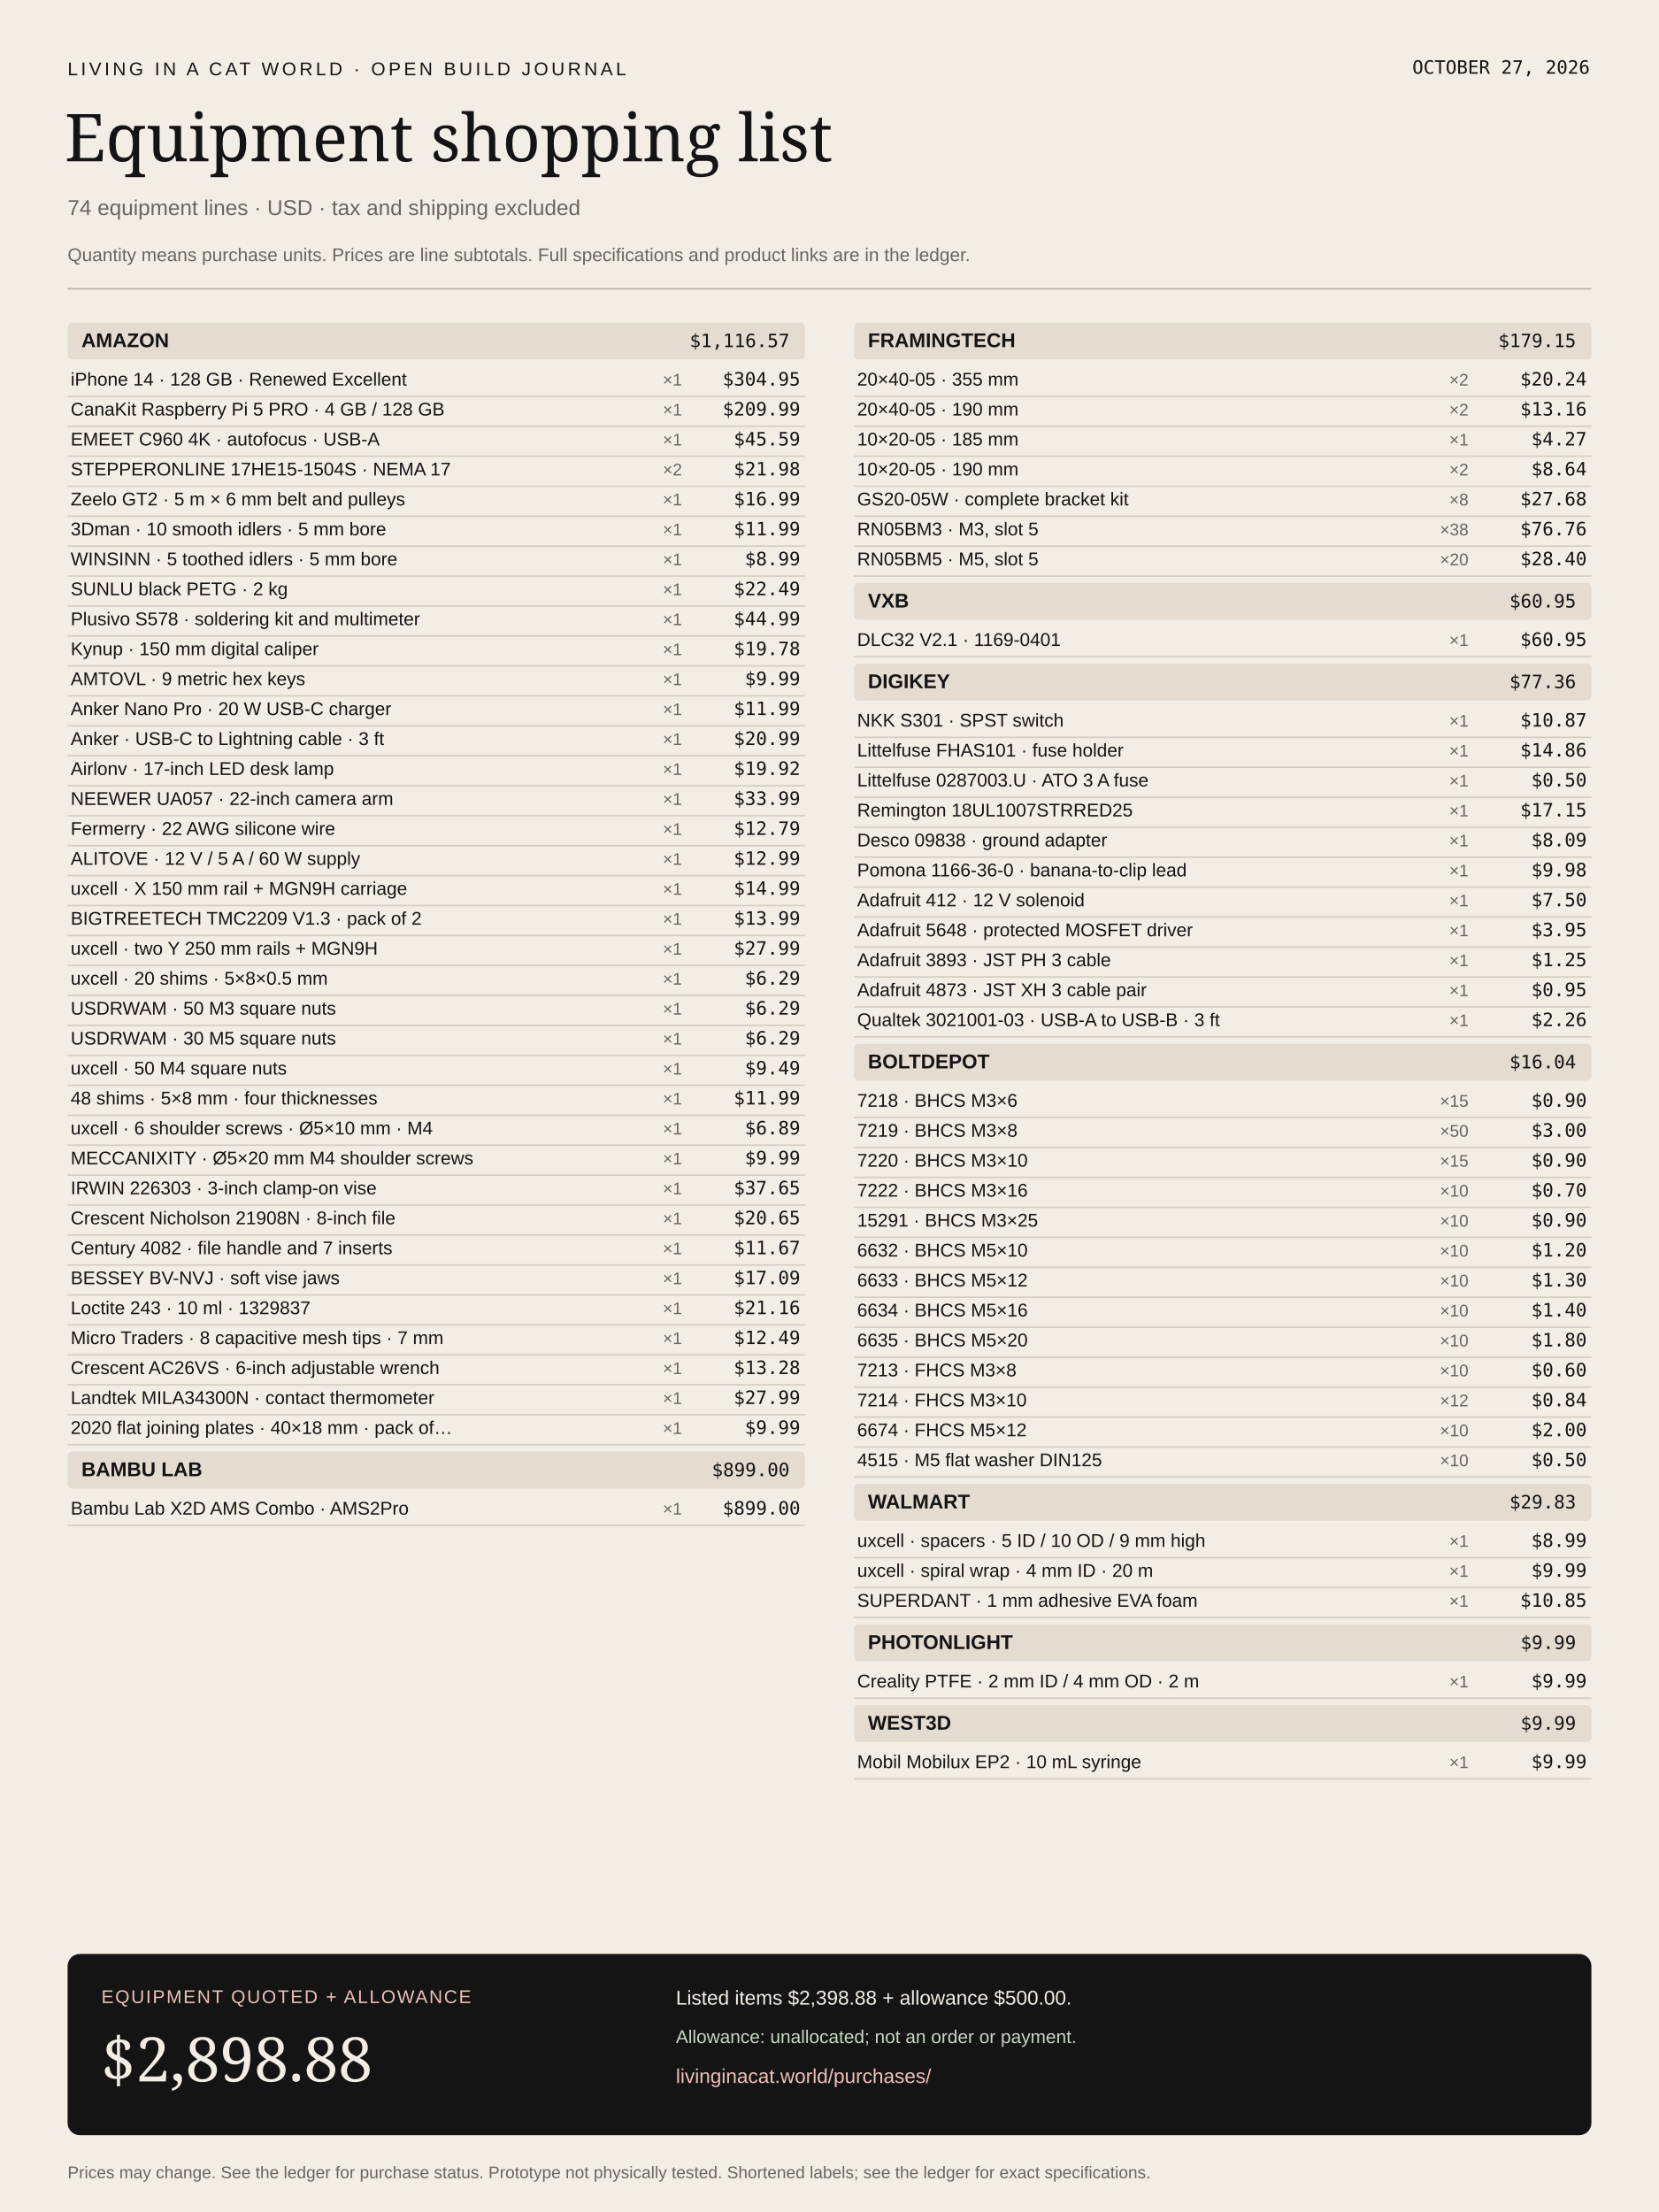
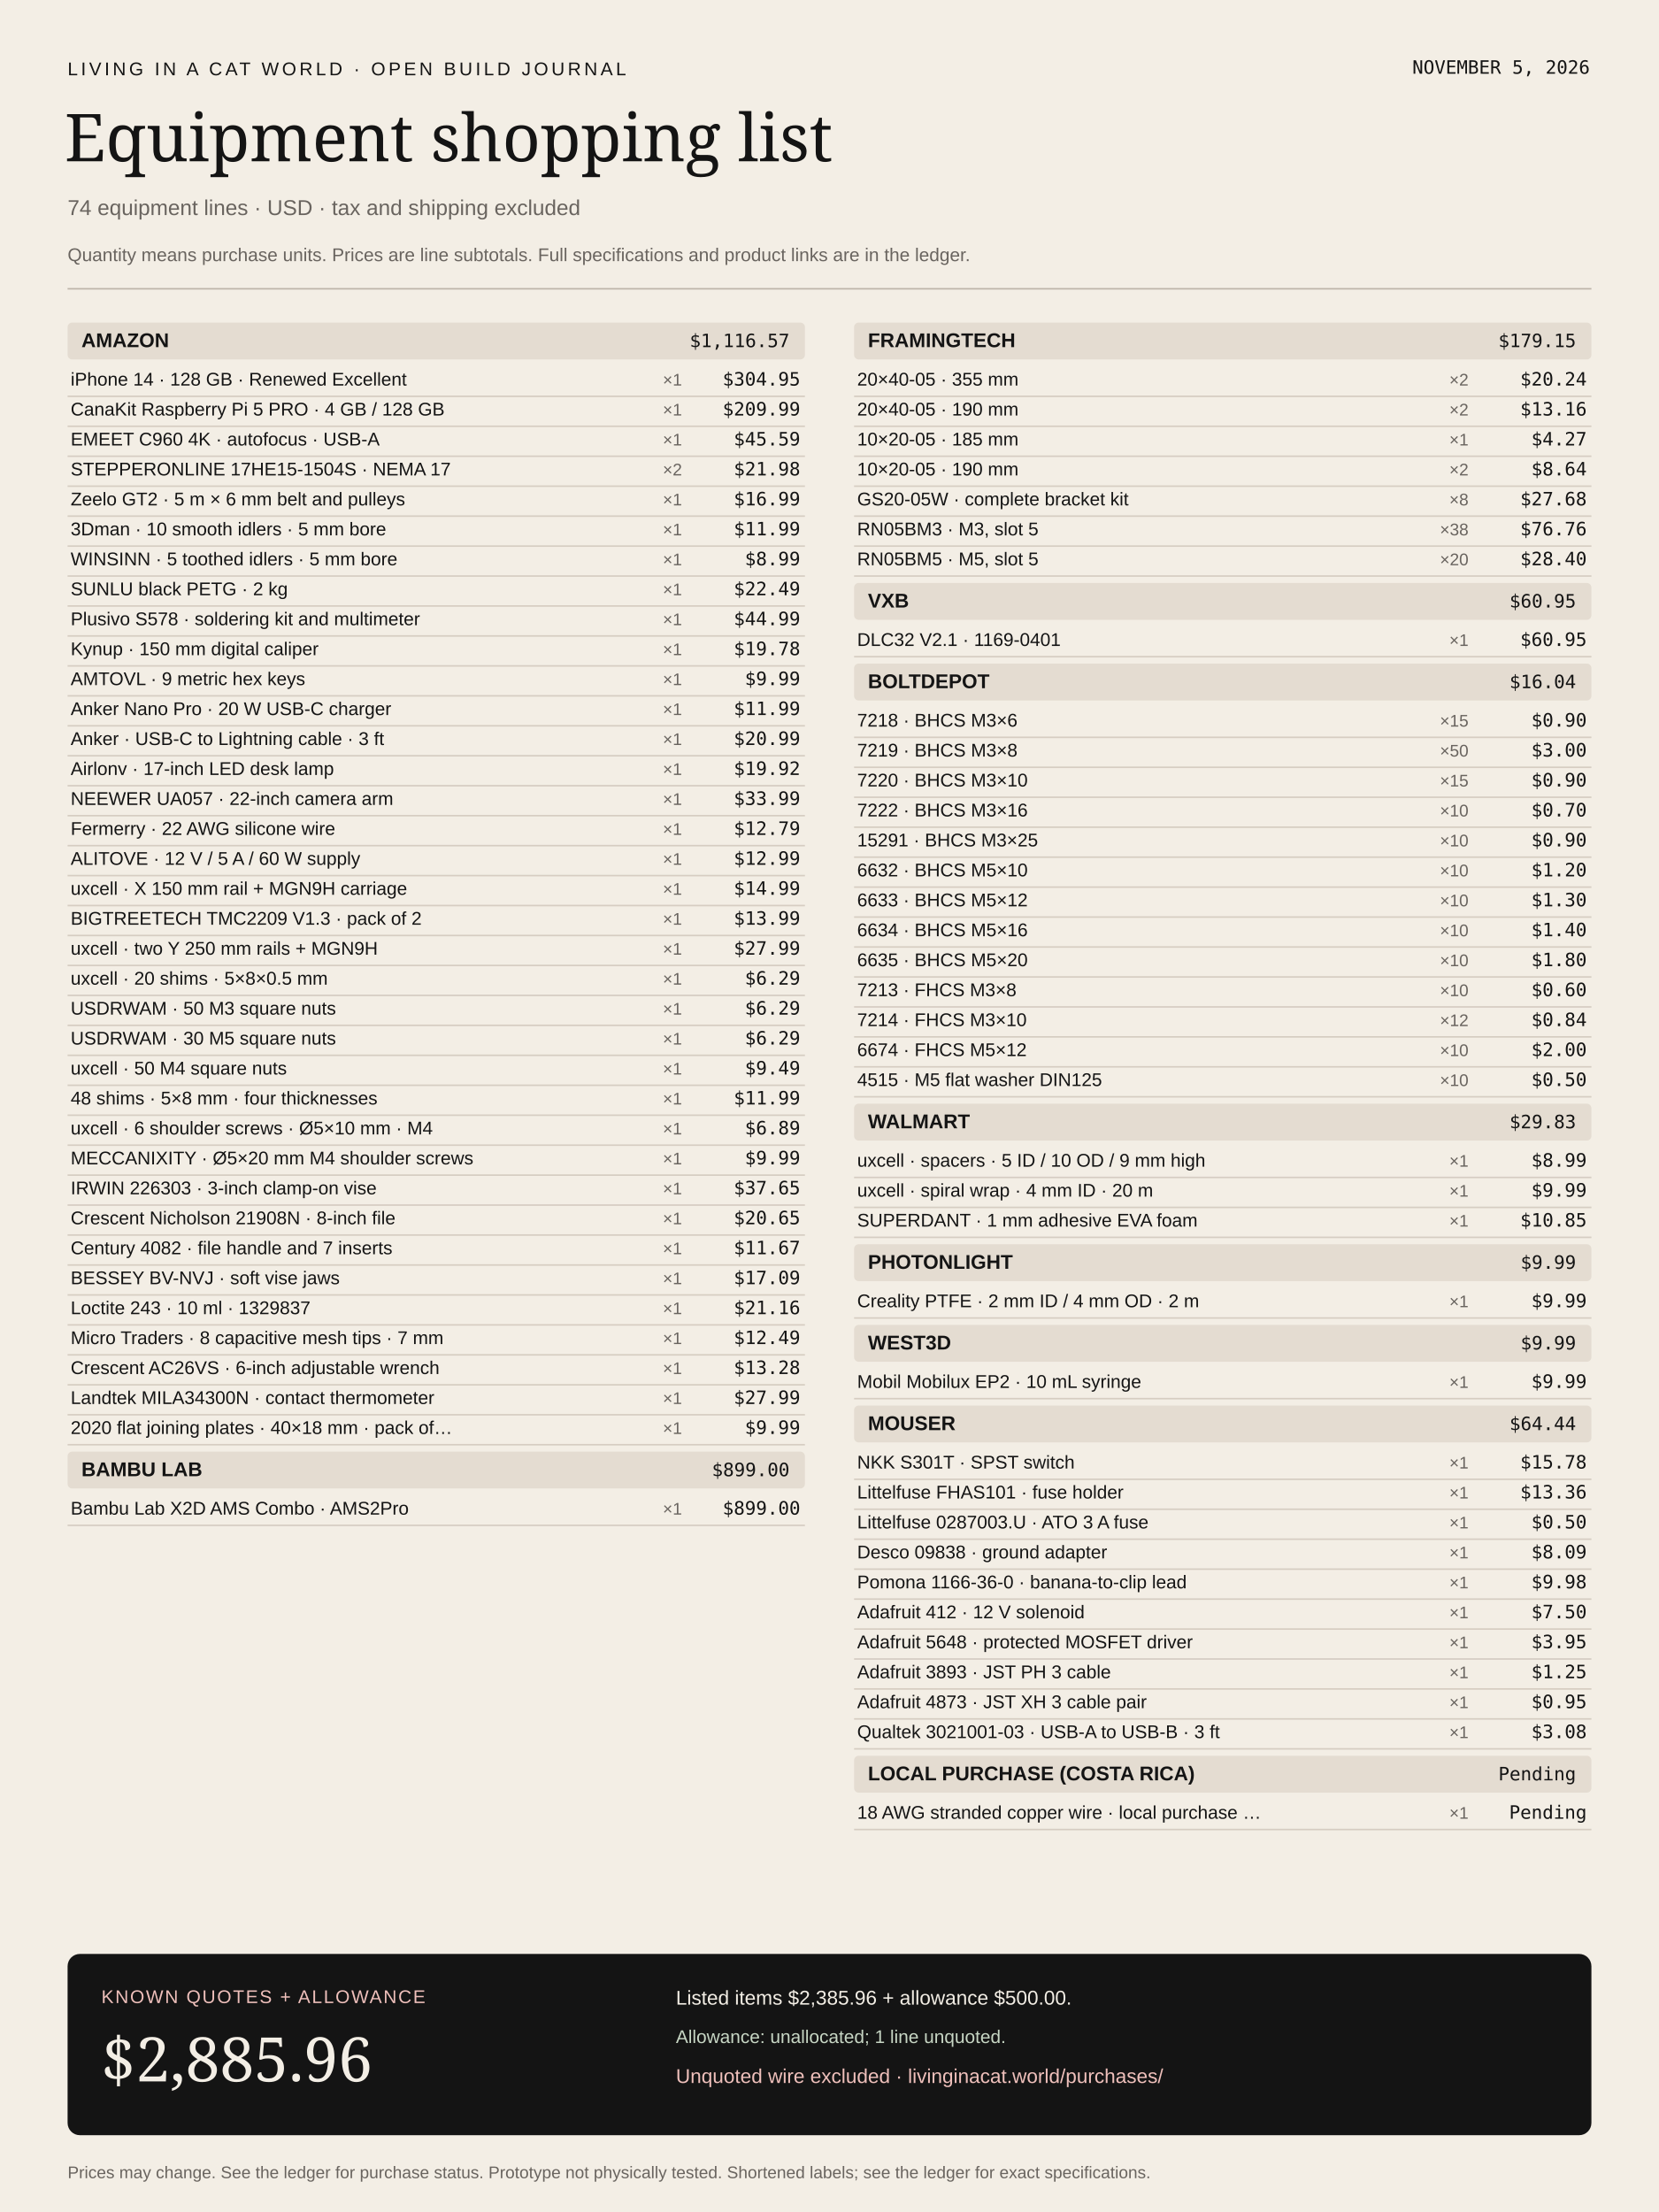
<svg xmlns="http://www.w3.org/2000/svg" width="1080" height="1440" viewBox="0 0 1080 1440">
  <rect width="1080" height="1440" fill="#f3eee5" />
  <g fill="#141414" font-family="Arial,Helvetica,sans-serif">
    <text x="44" y="49" font-size="12" letter-spacing="2">LIVING IN A CAT WORLD · OPEN BUILD JOURNAL</text>
    <text x="42" y="105" font-family="Georgia,serif" font-size="43">Equipment shopping list</text>
    <text x="44" y="140" font-size="14" fill="#69645f">74 equipment lines · USD · tax and shipping excluded</text>
    <text x="44" y="170" font-size="12" fill="#69645f">Quantity means purchase units. Prices are line subtotals. Full specifications and product links are in the ledger.</text>
-     <text x="1035" y="48" text-anchor="end" font-family="monospace" font-size="12">OCTOBER 27, 2026</text>
+     <text x="1035" y="48" text-anchor="end" font-family="monospace" font-size="12">NOVEMBER 5, 2026</text>
    <path d="M44 188h992" stroke="#bdb4a9" />
    <rect x="44" y="210" width="480" height="24" rx="3" fill="#e4dcd1" />
    <text x="53" y="226" font-size="13" font-weight="700">AMAZON</text>
    <text x="514" y="226" text-anchor="end" font-size="12" font-family="monospace">$1,116.57</text>
    <text x="46" y="251" font-size="12">iPhone 14 · 128 GB · Renewed Excellent</text>
    <text x="444" y="251" text-anchor="end" font-size="11" fill="#69645f">×1</text>
    <text x="521" y="251" text-anchor="end" font-size="12" font-family="monospace">$304.95</text>
    <path d="M44 258h480" stroke="#d6cdc2" />
    <text x="46" y="270.5" font-size="12">CanaKit Raspberry Pi 5 PRO · 4 GB / 128 GB</text>
    <text x="444" y="270.5" text-anchor="end" font-size="11" fill="#69645f">×1</text>
    <text x="521" y="270.5" text-anchor="end" font-size="12" font-family="monospace">$209.99</text>
    <path d="M44 277.5h480" stroke="#d6cdc2" />
    <text x="46" y="290" font-size="12">EMEET C960 4K · autofocus · USB-A</text>
    <text x="444" y="290" text-anchor="end" font-size="11" fill="#69645f">×1</text>
    <text x="521" y="290" text-anchor="end" font-size="12" font-family="monospace">$45.59</text>
    <path d="M44 297h480" stroke="#d6cdc2" />
    <text x="46" y="309.5" font-size="12">STEPPERONLINE 17HE15-1504S · NEMA 17</text>
    <text x="444" y="309.5" text-anchor="end" font-size="11" fill="#69645f">×2</text>
    <text x="521" y="309.5" text-anchor="end" font-size="12" font-family="monospace">$21.98</text>
    <path d="M44 316.5h480" stroke="#d6cdc2" />
    <text x="46" y="329" font-size="12">Zeelo GT2 · 5 m × 6 mm belt and pulleys</text>
    <text x="444" y="329" text-anchor="end" font-size="11" fill="#69645f">×1</text>
    <text x="521" y="329" text-anchor="end" font-size="12" font-family="monospace">$16.99</text>
    <path d="M44 336h480" stroke="#d6cdc2" />
    <text x="46" y="348.5" font-size="12">3Dman · 10 smooth idlers · 5 mm bore</text>
    <text x="444" y="348.5" text-anchor="end" font-size="11" fill="#69645f">×1</text>
    <text x="521" y="348.5" text-anchor="end" font-size="12" font-family="monospace">$11.99</text>
    <path d="M44 355.5h480" stroke="#d6cdc2" />
    <text x="46" y="368" font-size="12">WINSINN · 5 toothed idlers · 5 mm bore</text>
    <text x="444" y="368" text-anchor="end" font-size="11" fill="#69645f">×1</text>
    <text x="521" y="368" text-anchor="end" font-size="12" font-family="monospace">$8.99</text>
    <path d="M44 375h480" stroke="#d6cdc2" />
    <text x="46" y="387.5" font-size="12">SUNLU black PETG · 2 kg</text>
    <text x="444" y="387.5" text-anchor="end" font-size="11" fill="#69645f">×1</text>
    <text x="521" y="387.5" text-anchor="end" font-size="12" font-family="monospace">$22.49</text>
    <path d="M44 394.5h480" stroke="#d6cdc2" />
    <text x="46" y="407" font-size="12">Plusivo S578 · soldering kit and multimeter</text>
    <text x="444" y="407" text-anchor="end" font-size="11" fill="#69645f">×1</text>
    <text x="521" y="407" text-anchor="end" font-size="12" font-family="monospace">$44.99</text>
    <path d="M44 414h480" stroke="#d6cdc2" />
    <text x="46" y="426.5" font-size="12">Kynup · 150 mm digital caliper</text>
    <text x="444" y="426.5" text-anchor="end" font-size="11" fill="#69645f">×1</text>
    <text x="521" y="426.5" text-anchor="end" font-size="12" font-family="monospace">$19.78</text>
    <path d="M44 433.5h480" stroke="#d6cdc2" />
    <text x="46" y="446" font-size="12">AMTOVL · 9 metric hex keys</text>
    <text x="444" y="446" text-anchor="end" font-size="11" fill="#69645f">×1</text>
    <text x="521" y="446" text-anchor="end" font-size="12" font-family="monospace">$9.99</text>
    <path d="M44 453h480" stroke="#d6cdc2" />
    <text x="46" y="465.5" font-size="12">Anker Nano Pro · 20 W USB-C charger</text>
    <text x="444" y="465.5" text-anchor="end" font-size="11" fill="#69645f">×1</text>
    <text x="521" y="465.5" text-anchor="end" font-size="12" font-family="monospace">$11.99</text>
    <path d="M44 472.5h480" stroke="#d6cdc2" />
    <text x="46" y="485" font-size="12">Anker · USB-C to Lightning cable · 3 ft</text>
    <text x="444" y="485" text-anchor="end" font-size="11" fill="#69645f">×1</text>
    <text x="521" y="485" text-anchor="end" font-size="12" font-family="monospace">$20.99</text>
    <path d="M44 492h480" stroke="#d6cdc2" />
    <text x="46" y="504.5" font-size="12">Airlonv · 17-inch LED desk lamp</text>
    <text x="444" y="504.5" text-anchor="end" font-size="11" fill="#69645f">×1</text>
    <text x="521" y="504.5" text-anchor="end" font-size="12" font-family="monospace">$19.92</text>
    <path d="M44 511.5h480" stroke="#d6cdc2" />
    <text x="46" y="524" font-size="12">NEEWER UA057 · 22-inch camera arm</text>
    <text x="444" y="524" text-anchor="end" font-size="11" fill="#69645f">×1</text>
    <text x="521" y="524" text-anchor="end" font-size="12" font-family="monospace">$33.99</text>
    <path d="M44 531h480" stroke="#d6cdc2" />
    <text x="46" y="543.5" font-size="12">Fermerry · 22 AWG silicone wire</text>
    <text x="444" y="543.5" text-anchor="end" font-size="11" fill="#69645f">×1</text>
    <text x="521" y="543.5" text-anchor="end" font-size="12" font-family="monospace">$12.79</text>
    <path d="M44 550.5h480" stroke="#d6cdc2" />
    <text x="46" y="563" font-size="12">ALITOVE · 12 V / 5 A / 60 W supply</text>
    <text x="444" y="563" text-anchor="end" font-size="11" fill="#69645f">×1</text>
    <text x="521" y="563" text-anchor="end" font-size="12" font-family="monospace">$12.99</text>
    <path d="M44 570h480" stroke="#d6cdc2" />
    <text x="46" y="582.5" font-size="12">uxcell · X 150 mm rail + MGN9H carriage</text>
    <text x="444" y="582.5" text-anchor="end" font-size="11" fill="#69645f">×1</text>
    <text x="521" y="582.5" text-anchor="end" font-size="12" font-family="monospace">$14.99</text>
    <path d="M44 589.5h480" stroke="#d6cdc2" />
    <text x="46" y="602" font-size="12">BIGTREETECH TMC2209 V1.3 · pack of 2</text>
    <text x="444" y="602" text-anchor="end" font-size="11" fill="#69645f">×1</text>
    <text x="521" y="602" text-anchor="end" font-size="12" font-family="monospace">$13.99</text>
    <path d="M44 609h480" stroke="#d6cdc2" />
    <text x="46" y="621.5" font-size="12">uxcell · two Y 250 mm rails + MGN9H</text>
    <text x="444" y="621.5" text-anchor="end" font-size="11" fill="#69645f">×1</text>
    <text x="521" y="621.5" text-anchor="end" font-size="12" font-family="monospace">$27.99</text>
    <path d="M44 628.5h480" stroke="#d6cdc2" />
    <text x="46" y="641" font-size="12">uxcell · 20 shims · 5×8×0.5 mm</text>
    <text x="444" y="641" text-anchor="end" font-size="11" fill="#69645f">×1</text>
    <text x="521" y="641" text-anchor="end" font-size="12" font-family="monospace">$6.29</text>
    <path d="M44 648h480" stroke="#d6cdc2" />
    <text x="46" y="660.5" font-size="12">USDRWAM · 50 M3 square nuts</text>
    <text x="444" y="660.5" text-anchor="end" font-size="11" fill="#69645f">×1</text>
    <text x="521" y="660.5" text-anchor="end" font-size="12" font-family="monospace">$6.29</text>
    <path d="M44 667.5h480" stroke="#d6cdc2" />
    <text x="46" y="680" font-size="12">USDRWAM · 30 M5 square nuts</text>
    <text x="444" y="680" text-anchor="end" font-size="11" fill="#69645f">×1</text>
    <text x="521" y="680" text-anchor="end" font-size="12" font-family="monospace">$6.29</text>
    <path d="M44 687h480" stroke="#d6cdc2" />
    <text x="46" y="699.5" font-size="12">uxcell · 50 M4 square nuts</text>
    <text x="444" y="699.5" text-anchor="end" font-size="11" fill="#69645f">×1</text>
    <text x="521" y="699.5" text-anchor="end" font-size="12" font-family="monospace">$9.49</text>
    <path d="M44 706.5h480" stroke="#d6cdc2" />
    <text x="46" y="719" font-size="12">48 shims · 5×8 mm · four thicknesses</text>
    <text x="444" y="719" text-anchor="end" font-size="11" fill="#69645f">×1</text>
    <text x="521" y="719" text-anchor="end" font-size="12" font-family="monospace">$11.99</text>
    <path d="M44 726h480" stroke="#d6cdc2" />
    <text x="46" y="738.5" font-size="12">uxcell · 6 shoulder screws · Ø5×10 mm · M4</text>
    <text x="444" y="738.5" text-anchor="end" font-size="11" fill="#69645f">×1</text>
    <text x="521" y="738.5" text-anchor="end" font-size="12" font-family="monospace">$6.89</text>
    <path d="M44 745.5h480" stroke="#d6cdc2" />
    <text x="46" y="758" font-size="12">MECCANIXITY · Ø5×20 mm M4 shoulder screws</text>
    <text x="444" y="758" text-anchor="end" font-size="11" fill="#69645f">×1</text>
    <text x="521" y="758" text-anchor="end" font-size="12" font-family="monospace">$9.99</text>
    <path d="M44 765h480" stroke="#d6cdc2" />
    <text x="46" y="777.5" font-size="12">IRWIN 226303 · 3-inch clamp-on vise</text>
    <text x="444" y="777.5" text-anchor="end" font-size="11" fill="#69645f">×1</text>
    <text x="521" y="777.5" text-anchor="end" font-size="12" font-family="monospace">$37.65</text>
    <path d="M44 784.5h480" stroke="#d6cdc2" />
    <text x="46" y="797" font-size="12">Crescent Nicholson 21908N · 8-inch file</text>
    <text x="444" y="797" text-anchor="end" font-size="11" fill="#69645f">×1</text>
    <text x="521" y="797" text-anchor="end" font-size="12" font-family="monospace">$20.65</text>
    <path d="M44 804h480" stroke="#d6cdc2" />
    <text x="46" y="816.5" font-size="12">Century 4082 · file handle and 7 inserts</text>
    <text x="444" y="816.5" text-anchor="end" font-size="11" fill="#69645f">×1</text>
    <text x="521" y="816.5" text-anchor="end" font-size="12" font-family="monospace">$11.67</text>
    <path d="M44 823.5h480" stroke="#d6cdc2" />
    <text x="46" y="836" font-size="12">BESSEY BV-NVJ · soft vise jaws</text>
    <text x="444" y="836" text-anchor="end" font-size="11" fill="#69645f">×1</text>
    <text x="521" y="836" text-anchor="end" font-size="12" font-family="monospace">$17.09</text>
    <path d="M44 843h480" stroke="#d6cdc2" />
    <text x="46" y="855.5" font-size="12">Loctite 243 · 10 ml · 1329837</text>
    <text x="444" y="855.5" text-anchor="end" font-size="11" fill="#69645f">×1</text>
    <text x="521" y="855.5" text-anchor="end" font-size="12" font-family="monospace">$21.16</text>
    <path d="M44 862.5h480" stroke="#d6cdc2" />
    <text x="46" y="875" font-size="12">Micro Traders · 8 capacitive mesh tips · 7 mm</text>
    <text x="444" y="875" text-anchor="end" font-size="11" fill="#69645f">×1</text>
    <text x="521" y="875" text-anchor="end" font-size="12" font-family="monospace">$12.49</text>
    <path d="M44 882h480" stroke="#d6cdc2" />
    <text x="46" y="894.5" font-size="12">Crescent AC26VS · 6-inch adjustable wrench</text>
    <text x="444" y="894.5" text-anchor="end" font-size="11" fill="#69645f">×1</text>
    <text x="521" y="894.5" text-anchor="end" font-size="12" font-family="monospace">$13.28</text>
    <path d="M44 901.5h480" stroke="#d6cdc2" />
    <text x="46" y="914" font-size="12">Landtek MILA34300N · contact thermometer</text>
    <text x="444" y="914" text-anchor="end" font-size="11" fill="#69645f">×1</text>
    <text x="521" y="914" text-anchor="end" font-size="12" font-family="monospace">$27.99</text>
    <path d="M44 921h480" stroke="#d6cdc2" />
    <text x="46" y="933.5" font-size="12">2020 flat joining plates · 40×18 mm · pack of…</text>
    <text x="444" y="933.5" text-anchor="end" font-size="11" fill="#69645f">×1</text>
    <text x="521" y="933.5" text-anchor="end" font-size="12" font-family="monospace">$9.99</text>
    <path d="M44 940.5h480" stroke="#d6cdc2" />
    <rect x="44" y="945" width="480" height="24" rx="3" fill="#e4dcd1" />
    <text x="53" y="961" font-size="13" font-weight="700">BAMBU LAB</text>
    <text x="514" y="961" text-anchor="end" font-size="12" font-family="monospace">$899.00</text>
    <text x="46" y="986" font-size="12">Bambu Lab X2D AMS Combo · AMS2Pro</text>
    <text x="444" y="986" text-anchor="end" font-size="11" fill="#69645f">×1</text>
    <text x="521" y="986" text-anchor="end" font-size="12" font-family="monospace">$899.00</text>
    <path d="M44 993h480" stroke="#d6cdc2" />
    <rect x="556" y="210" width="480" height="24" rx="3" fill="#e4dcd1" />
    <text x="565" y="226" font-size="13" font-weight="700">FRAMINGTECH</text>
    <text x="1026" y="226" text-anchor="end" font-size="12" font-family="monospace">$179.15</text>
    <text x="558" y="251" font-size="12">20×40-05 · 355 mm</text>
    <text x="956" y="251" text-anchor="end" font-size="11" fill="#69645f">×2</text>
    <text x="1033" y="251" text-anchor="end" font-size="12" font-family="monospace">$20.24</text>
    <path d="M556 258h480" stroke="#d6cdc2" />
    <text x="558" y="270.5" font-size="12">20×40-05 · 190 mm</text>
    <text x="956" y="270.5" text-anchor="end" font-size="11" fill="#69645f">×2</text>
    <text x="1033" y="270.5" text-anchor="end" font-size="12" font-family="monospace">$13.16</text>
    <path d="M556 277.5h480" stroke="#d6cdc2" />
    <text x="558" y="290" font-size="12">10×20-05 · 185 mm</text>
    <text x="956" y="290" text-anchor="end" font-size="11" fill="#69645f">×1</text>
    <text x="1033" y="290" text-anchor="end" font-size="12" font-family="monospace">$4.27</text>
    <path d="M556 297h480" stroke="#d6cdc2" />
    <text x="558" y="309.5" font-size="12">10×20-05 · 190 mm</text>
    <text x="956" y="309.5" text-anchor="end" font-size="11" fill="#69645f">×2</text>
    <text x="1033" y="309.5" text-anchor="end" font-size="12" font-family="monospace">$8.64</text>
    <path d="M556 316.5h480" stroke="#d6cdc2" />
    <text x="558" y="329" font-size="12">GS20-05W · complete bracket kit</text>
    <text x="956" y="329" text-anchor="end" font-size="11" fill="#69645f">×8</text>
    <text x="1033" y="329" text-anchor="end" font-size="12" font-family="monospace">$27.68</text>
    <path d="M556 336h480" stroke="#d6cdc2" />
    <text x="558" y="348.5" font-size="12">RN05BM3 · M3, slot 5</text>
    <text x="956" y="348.5" text-anchor="end" font-size="11" fill="#69645f">×38</text>
    <text x="1033" y="348.5" text-anchor="end" font-size="12" font-family="monospace">$76.76</text>
    <path d="M556 355.5h480" stroke="#d6cdc2" />
    <text x="558" y="368" font-size="12">RN05BM5 · M5, slot 5</text>
    <text x="956" y="368" text-anchor="end" font-size="11" fill="#69645f">×20</text>
    <text x="1033" y="368" text-anchor="end" font-size="12" font-family="monospace">$28.40</text>
    <path d="M556 375h480" stroke="#d6cdc2" />
    <rect x="556" y="379.5" width="480" height="24" rx="3" fill="#e4dcd1" />
    <text x="565" y="395.5" font-size="13" font-weight="700">VXB</text>
    <text x="1026" y="395.5" text-anchor="end" font-size="12" font-family="monospace">$60.95</text>
    <text x="558" y="420.5" font-size="12">DLC32 V2.1 · 1169-0401</text>
    <text x="956" y="420.5" text-anchor="end" font-size="11" fill="#69645f">×1</text>
    <text x="1033" y="420.5" text-anchor="end" font-size="12" font-family="monospace">$60.95</text>
    <path d="M556 427.5h480" stroke="#d6cdc2" />
    <rect x="556" y="432" width="480" height="24" rx="3" fill="#e4dcd1" />
-     <text x="565" y="448" font-size="13" font-weight="700">DIGIKEY</text>
-     <text x="1026" y="448" text-anchor="end" font-size="12" font-family="monospace">$77.36</text>
-     <text x="558" y="473" font-size="12">NKK S301 · SPST switch</text>
-     <text x="956" y="473" text-anchor="end" font-size="11" fill="#69645f">×1</text>
-     <text x="1033" y="473" text-anchor="end" font-size="12" font-family="monospace">$10.87</text>
+     <text x="565" y="448" font-size="13" font-weight="700">BOLTDEPOT</text>
+     <text x="1026" y="448" text-anchor="end" font-size="12" font-family="monospace">$16.04</text>
+     <text x="558" y="473" font-size="12">7218 · BHCS M3×6</text>
+     <text x="956" y="473" text-anchor="end" font-size="11" fill="#69645f">×15</text>
+     <text x="1033" y="473" text-anchor="end" font-size="12" font-family="monospace">$0.90</text>
    <path d="M556 480h480" stroke="#d6cdc2" />
-     <text x="558" y="492.5" font-size="12">Littelfuse FHAS101 · fuse holder</text>
-     <text x="956" y="492.5" text-anchor="end" font-size="11" fill="#69645f">×1</text>
-     <text x="1033" y="492.5" text-anchor="end" font-size="12" font-family="monospace">$14.86</text>
+     <text x="558" y="492.5" font-size="12">7219 · BHCS M3×8</text>
+     <text x="956" y="492.5" text-anchor="end" font-size="11" fill="#69645f">×50</text>
+     <text x="1033" y="492.5" text-anchor="end" font-size="12" font-family="monospace">$3.00</text>
    <path d="M556 499.5h480" stroke="#d6cdc2" />
-     <text x="558" y="512" font-size="12">Littelfuse 0287003.U · ATO 3 A fuse</text>
-     <text x="956" y="512" text-anchor="end" font-size="11" fill="#69645f">×1</text>
-     <text x="1033" y="512" text-anchor="end" font-size="12" font-family="monospace">$0.50</text>
+     <text x="558" y="512" font-size="12">7220 · BHCS M3×10</text>
+     <text x="956" y="512" text-anchor="end" font-size="11" fill="#69645f">×15</text>
+     <text x="1033" y="512" text-anchor="end" font-size="12" font-family="monospace">$0.90</text>
    <path d="M556 519h480" stroke="#d6cdc2" />
-     <text x="558" y="531.5" font-size="12">Remington 18UL1007STRRED25</text>
-     <text x="956" y="531.5" text-anchor="end" font-size="11" fill="#69645f">×1</text>
-     <text x="1033" y="531.5" text-anchor="end" font-size="12" font-family="monospace">$17.15</text>
+     <text x="558" y="531.5" font-size="12">7222 · BHCS M3×16</text>
+     <text x="956" y="531.5" text-anchor="end" font-size="11" fill="#69645f">×10</text>
+     <text x="1033" y="531.5" text-anchor="end" font-size="12" font-family="monospace">$0.70</text>
    <path d="M556 538.5h480" stroke="#d6cdc2" />
-     <text x="558" y="551" font-size="12">Desco 09838 · ground adapter</text>
-     <text x="956" y="551" text-anchor="end" font-size="11" fill="#69645f">×1</text>
-     <text x="1033" y="551" text-anchor="end" font-size="12" font-family="monospace">$8.09</text>
+     <text x="558" y="551" font-size="12">15291 · BHCS M3×25</text>
+     <text x="956" y="551" text-anchor="end" font-size="11" fill="#69645f">×10</text>
+     <text x="1033" y="551" text-anchor="end" font-size="12" font-family="monospace">$0.90</text>
    <path d="M556 558h480" stroke="#d6cdc2" />
-     <text x="558" y="570.5" font-size="12">Pomona 1166-36-0 · banana-to-clip lead</text>
-     <text x="956" y="570.5" text-anchor="end" font-size="11" fill="#69645f">×1</text>
-     <text x="1033" y="570.5" text-anchor="end" font-size="12" font-family="monospace">$9.98</text>
+     <text x="558" y="570.5" font-size="12">6632 · BHCS M5×10</text>
+     <text x="956" y="570.5" text-anchor="end" font-size="11" fill="#69645f">×10</text>
+     <text x="1033" y="570.5" text-anchor="end" font-size="12" font-family="monospace">$1.20</text>
    <path d="M556 577.5h480" stroke="#d6cdc2" />
-     <text x="558" y="590" font-size="12">Adafruit 412 · 12 V solenoid</text>
-     <text x="956" y="590" text-anchor="end" font-size="11" fill="#69645f">×1</text>
-     <text x="1033" y="590" text-anchor="end" font-size="12" font-family="monospace">$7.50</text>
+     <text x="558" y="590" font-size="12">6633 · BHCS M5×12</text>
+     <text x="956" y="590" text-anchor="end" font-size="11" fill="#69645f">×10</text>
+     <text x="1033" y="590" text-anchor="end" font-size="12" font-family="monospace">$1.30</text>
    <path d="M556 597h480" stroke="#d6cdc2" />
-     <text x="558" y="609.5" font-size="12">Adafruit 5648 · protected MOSFET driver</text>
-     <text x="956" y="609.5" text-anchor="end" font-size="11" fill="#69645f">×1</text>
-     <text x="1033" y="609.5" text-anchor="end" font-size="12" font-family="monospace">$3.95</text>
+     <text x="558" y="609.5" font-size="12">6634 · BHCS M5×16</text>
+     <text x="956" y="609.5" text-anchor="end" font-size="11" fill="#69645f">×10</text>
+     <text x="1033" y="609.5" text-anchor="end" font-size="12" font-family="monospace">$1.40</text>
    <path d="M556 616.5h480" stroke="#d6cdc2" />
-     <text x="558" y="629" font-size="12">Adafruit 3893 · JST PH 3 cable</text>
-     <text x="956" y="629" text-anchor="end" font-size="11" fill="#69645f">×1</text>
-     <text x="1033" y="629" text-anchor="end" font-size="12" font-family="monospace">$1.25</text>
+     <text x="558" y="629" font-size="12">6635 · BHCS M5×20</text>
+     <text x="956" y="629" text-anchor="end" font-size="11" fill="#69645f">×10</text>
+     <text x="1033" y="629" text-anchor="end" font-size="12" font-family="monospace">$1.80</text>
    <path d="M556 636h480" stroke="#d6cdc2" />
-     <text x="558" y="648.5" font-size="12">Adafruit 4873 · JST XH 3 cable pair</text>
-     <text x="956" y="648.5" text-anchor="end" font-size="11" fill="#69645f">×1</text>
-     <text x="1033" y="648.5" text-anchor="end" font-size="12" font-family="monospace">$0.95</text>
+     <text x="558" y="648.5" font-size="12">7213 · FHCS M3×8</text>
+     <text x="956" y="648.5" text-anchor="end" font-size="11" fill="#69645f">×10</text>
+     <text x="1033" y="648.5" text-anchor="end" font-size="12" font-family="monospace">$0.60</text>
    <path d="M556 655.5h480" stroke="#d6cdc2" />
-     <text x="558" y="668" font-size="12">Qualtek 3021001-03 · USB-A to USB-B · 3 ft</text>
-     <text x="956" y="668" text-anchor="end" font-size="11" fill="#69645f">×1</text>
-     <text x="1033" y="668" text-anchor="end" font-size="12" font-family="monospace">$2.26</text>
+     <text x="558" y="668" font-size="12">7214 · FHCS M3×10</text>
+     <text x="956" y="668" text-anchor="end" font-size="11" fill="#69645f">×12</text>
+     <text x="1033" y="668" text-anchor="end" font-size="12" font-family="monospace">$0.84</text>
    <path d="M556 675h480" stroke="#d6cdc2" />
-     <rect x="556" y="679.5" width="480" height="24" rx="3" fill="#e4dcd1" />
-     <text x="565" y="695.5" font-size="13" font-weight="700">BOLTDEPOT</text>
-     <text x="1026" y="695.5" text-anchor="end" font-size="12" font-family="monospace">$16.04</text>
-     <text x="558" y="720.5" font-size="12">7218 · BHCS M3×6</text>
-     <text x="956" y="720.5" text-anchor="end" font-size="11" fill="#69645f">×15</text>
-     <text x="1033" y="720.5" text-anchor="end" font-size="12" font-family="monospace">$0.90</text>
-     <path d="M556 727.5h480" stroke="#d6cdc2" />
-     <text x="558" y="740" font-size="12">7219 · BHCS M3×8</text>
-     <text x="956" y="740" text-anchor="end" font-size="11" fill="#69645f">×50</text>
-     <text x="1033" y="740" text-anchor="end" font-size="12" font-family="monospace">$3.00</text>
-     <path d="M556 747h480" stroke="#d6cdc2" />
-     <text x="558" y="759.5" font-size="12">7220 · BHCS M3×10</text>
-     <text x="956" y="759.5" text-anchor="end" font-size="11" fill="#69645f">×15</text>
-     <text x="1033" y="759.5" text-anchor="end" font-size="12" font-family="monospace">$0.90</text>
+     <text x="558" y="687.5" font-size="12">6674 · FHCS M5×12</text>
+     <text x="956" y="687.5" text-anchor="end" font-size="11" fill="#69645f">×10</text>
+     <text x="1033" y="687.5" text-anchor="end" font-size="12" font-family="monospace">$2.00</text>
+     <path d="M556 694.5h480" stroke="#d6cdc2" />
+     <text x="558" y="707" font-size="12">4515 · M5 flat washer DIN125</text>
+     <text x="956" y="707" text-anchor="end" font-size="11" fill="#69645f">×10</text>
+     <text x="1033" y="707" text-anchor="end" font-size="12" font-family="monospace">$0.50</text>
+     <path d="M556 714h480" stroke="#d6cdc2" />
+     <rect x="556" y="718.5" width="480" height="24" rx="3" fill="#e4dcd1" />
+     <text x="565" y="734.5" font-size="13" font-weight="700">WALMART</text>
+     <text x="1026" y="734.5" text-anchor="end" font-size="12" font-family="monospace">$29.83</text>
+     <text x="558" y="759.5" font-size="12">uxcell · spacers · 5 ID / 10 OD / 9 mm high</text>
+     <text x="956" y="759.5" text-anchor="end" font-size="11" fill="#69645f">×1</text>
+     <text x="1033" y="759.5" text-anchor="end" font-size="12" font-family="monospace">$8.99</text>
    <path d="M556 766.5h480" stroke="#d6cdc2" />
-     <text x="558" y="779" font-size="12">7222 · BHCS M3×16</text>
-     <text x="956" y="779" text-anchor="end" font-size="11" fill="#69645f">×10</text>
-     <text x="1033" y="779" text-anchor="end" font-size="12" font-family="monospace">$0.70</text>
+     <text x="558" y="779" font-size="12">uxcell · spiral wrap · 4 mm ID · 20 m</text>
+     <text x="956" y="779" text-anchor="end" font-size="11" fill="#69645f">×1</text>
+     <text x="1033" y="779" text-anchor="end" font-size="12" font-family="monospace">$9.99</text>
    <path d="M556 786h480" stroke="#d6cdc2" />
-     <text x="558" y="798.5" font-size="12">15291 · BHCS M3×25</text>
-     <text x="956" y="798.5" text-anchor="end" font-size="11" fill="#69645f">×10</text>
-     <text x="1033" y="798.5" text-anchor="end" font-size="12" font-family="monospace">$0.90</text>
+     <text x="558" y="798.5" font-size="12">SUPERDANT · 1 mm adhesive EVA foam</text>
+     <text x="956" y="798.5" text-anchor="end" font-size="11" fill="#69645f">×1</text>
+     <text x="1033" y="798.5" text-anchor="end" font-size="12" font-family="monospace">$10.85</text>
    <path d="M556 805.5h480" stroke="#d6cdc2" />
-     <text x="558" y="818" font-size="12">6632 · BHCS M5×10</text>
-     <text x="956" y="818" text-anchor="end" font-size="11" fill="#69645f">×10</text>
-     <text x="1033" y="818" text-anchor="end" font-size="12" font-family="monospace">$1.20</text>
-     <path d="M556 825h480" stroke="#d6cdc2" />
-     <text x="558" y="837.5" font-size="12">6633 · BHCS M5×12</text>
-     <text x="956" y="837.5" text-anchor="end" font-size="11" fill="#69645f">×10</text>
-     <text x="1033" y="837.5" text-anchor="end" font-size="12" font-family="monospace">$1.30</text>
-     <path d="M556 844.5h480" stroke="#d6cdc2" />
-     <text x="558" y="857" font-size="12">6634 · BHCS M5×16</text>
-     <text x="956" y="857" text-anchor="end" font-size="11" fill="#69645f">×10</text>
-     <text x="1033" y="857" text-anchor="end" font-size="12" font-family="monospace">$1.40</text>
-     <path d="M556 864h480" stroke="#d6cdc2" />
-     <text x="558" y="876.5" font-size="12">6635 · BHCS M5×20</text>
-     <text x="956" y="876.5" text-anchor="end" font-size="11" fill="#69645f">×10</text>
-     <text x="1033" y="876.5" text-anchor="end" font-size="12" font-family="monospace">$1.80</text>
-     <path d="M556 883.5h480" stroke="#d6cdc2" />
-     <text x="558" y="896" font-size="12">7213 · FHCS M3×8</text>
-     <text x="956" y="896" text-anchor="end" font-size="11" fill="#69645f">×10</text>
-     <text x="1033" y="896" text-anchor="end" font-size="12" font-family="monospace">$0.60</text>
-     <path d="M556 903h480" stroke="#d6cdc2" />
-     <text x="558" y="915.5" font-size="12">7214 · FHCS M3×10</text>
-     <text x="956" y="915.5" text-anchor="end" font-size="11" fill="#69645f">×12</text>
-     <text x="1033" y="915.5" text-anchor="end" font-size="12" font-family="monospace">$0.84</text>
-     <path d="M556 922.5h480" stroke="#d6cdc2" />
-     <text x="558" y="935" font-size="12">6674 · FHCS M5×12</text>
-     <text x="956" y="935" text-anchor="end" font-size="11" fill="#69645f">×10</text>
-     <text x="1033" y="935" text-anchor="end" font-size="12" font-family="monospace">$2.00</text>
-     <path d="M556 942h480" stroke="#d6cdc2" />
-     <text x="558" y="954.5" font-size="12">4515 · M5 flat washer DIN125</text>
-     <text x="956" y="954.5" text-anchor="end" font-size="11" fill="#69645f">×10</text>
-     <text x="1033" y="954.5" text-anchor="end" font-size="12" font-family="monospace">$0.50</text>
-     <path d="M556 961.5h480" stroke="#d6cdc2" />
-     <rect x="556" y="966" width="480" height="24" rx="3" fill="#e4dcd1" />
-     <text x="565" y="982" font-size="13" font-weight="700">WALMART</text>
-     <text x="1026" y="982" text-anchor="end" font-size="12" font-family="monospace">$29.83</text>
-     <text x="558" y="1007" font-size="12">uxcell · spacers · 5 ID / 10 OD / 9 mm high</text>
-     <text x="956" y="1007" text-anchor="end" font-size="11" fill="#69645f">×1</text>
-     <text x="1033" y="1007" text-anchor="end" font-size="12" font-family="monospace">$8.99</text>
-     <path d="M556 1014h480" stroke="#d6cdc2" />
-     <text x="558" y="1026.5" font-size="12">uxcell · spiral wrap · 4 mm ID · 20 m</text>
-     <text x="956" y="1026.5" text-anchor="end" font-size="11" fill="#69645f">×1</text>
-     <text x="1033" y="1026.5" text-anchor="end" font-size="12" font-family="monospace">$9.99</text>
-     <path d="M556 1033.5h480" stroke="#d6cdc2" />
-     <text x="558" y="1046" font-size="12">SUPERDANT · 1 mm adhesive EVA foam</text>
-     <text x="956" y="1046" text-anchor="end" font-size="11" fill="#69645f">×1</text>
-     <text x="1033" y="1046" text-anchor="end" font-size="12" font-family="monospace">$10.85</text>
-     <path d="M556 1053h480" stroke="#d6cdc2" />
-     <rect x="556" y="1057.5" width="480" height="24" rx="3" fill="#e4dcd1" />
-     <text x="565" y="1073.5" font-size="13" font-weight="700">PHOTONLIGHT</text>
-     <text x="1026" y="1073.5" text-anchor="end" font-size="12" font-family="monospace">$9.99</text>
-     <text x="558" y="1098.5" font-size="12">Creality PTFE · 2 mm ID / 4 mm OD · 2 m</text>
-     <text x="956" y="1098.5" text-anchor="end" font-size="11" fill="#69645f">×1</text>
-     <text x="1033" y="1098.5" text-anchor="end" font-size="12" font-family="monospace">$9.99</text>
-     <path d="M556 1105.5h480" stroke="#d6cdc2" />
-     <rect x="556" y="1110" width="480" height="24" rx="3" fill="#e4dcd1" />
-     <text x="565" y="1126" font-size="13" font-weight="700">WEST3D</text>
-     <text x="1026" y="1126" text-anchor="end" font-size="12" font-family="monospace">$9.99</text>
-     <text x="558" y="1151" font-size="12">Mobil Mobilux EP2 · 10 mL syringe</text>
-     <text x="956" y="1151" text-anchor="end" font-size="11" fill="#69645f">×1</text>
-     <text x="1033" y="1151" text-anchor="end" font-size="12" font-family="monospace">$9.99</text>
-     <path d="M556 1158h480" stroke="#d6cdc2" />
+     <rect x="556" y="810" width="480" height="24" rx="3" fill="#e4dcd1" />
+     <text x="565" y="826" font-size="13" font-weight="700">PHOTONLIGHT</text>
+     <text x="1026" y="826" text-anchor="end" font-size="12" font-family="monospace">$9.99</text>
+     <text x="558" y="851" font-size="12">Creality PTFE · 2 mm ID / 4 mm OD · 2 m</text>
+     <text x="956" y="851" text-anchor="end" font-size="11" fill="#69645f">×1</text>
+     <text x="1033" y="851" text-anchor="end" font-size="12" font-family="monospace">$9.99</text>
+     <path d="M556 858h480" stroke="#d6cdc2" />
+     <rect x="556" y="862.5" width="480" height="24" rx="3" fill="#e4dcd1" />
+     <text x="565" y="878.5" font-size="13" font-weight="700">WEST3D</text>
+     <text x="1026" y="878.5" text-anchor="end" font-size="12" font-family="monospace">$9.99</text>
+     <text x="558" y="903.5" font-size="12">Mobil Mobilux EP2 · 10 mL syringe</text>
+     <text x="956" y="903.5" text-anchor="end" font-size="11" fill="#69645f">×1</text>
+     <text x="1033" y="903.5" text-anchor="end" font-size="12" font-family="monospace">$9.99</text>
+     <path d="M556 910.5h480" stroke="#d6cdc2" />
+     <rect x="556" y="915" width="480" height="24" rx="3" fill="#e4dcd1" />
+     <text x="565" y="931" font-size="13" font-weight="700">MOUSER</text>
+     <text x="1026" y="931" text-anchor="end" font-size="12" font-family="monospace">$64.44</text>
+     <text x="558" y="956" font-size="12">NKK S301T · SPST switch</text>
+     <text x="956" y="956" text-anchor="end" font-size="11" fill="#69645f">×1</text>
+     <text x="1033" y="956" text-anchor="end" font-size="12" font-family="monospace">$15.78</text>
+     <path d="M556 963h480" stroke="#d6cdc2" />
+     <text x="558" y="975.5" font-size="12">Littelfuse FHAS101 · fuse holder</text>
+     <text x="956" y="975.5" text-anchor="end" font-size="11" fill="#69645f">×1</text>
+     <text x="1033" y="975.5" text-anchor="end" font-size="12" font-family="monospace">$13.36</text>
+     <path d="M556 982.5h480" stroke="#d6cdc2" />
+     <text x="558" y="995" font-size="12">Littelfuse 0287003.U · ATO 3 A fuse</text>
+     <text x="956" y="995" text-anchor="end" font-size="11" fill="#69645f">×1</text>
+     <text x="1033" y="995" text-anchor="end" font-size="12" font-family="monospace">$0.50</text>
+     <path d="M556 1002h480" stroke="#d6cdc2" />
+     <text x="558" y="1014.5" font-size="12">Desco 09838 · ground adapter</text>
+     <text x="956" y="1014.5" text-anchor="end" font-size="11" fill="#69645f">×1</text>
+     <text x="1033" y="1014.5" text-anchor="end" font-size="12" font-family="monospace">$8.09</text>
+     <path d="M556 1021.5h480" stroke="#d6cdc2" />
+     <text x="558" y="1034" font-size="12">Pomona 1166-36-0 · banana-to-clip lead</text>
+     <text x="956" y="1034" text-anchor="end" font-size="11" fill="#69645f">×1</text>
+     <text x="1033" y="1034" text-anchor="end" font-size="12" font-family="monospace">$9.98</text>
+     <path d="M556 1041h480" stroke="#d6cdc2" />
+     <text x="558" y="1053.5" font-size="12">Adafruit 412 · 12 V solenoid</text>
+     <text x="956" y="1053.5" text-anchor="end" font-size="11" fill="#69645f">×1</text>
+     <text x="1033" y="1053.5" text-anchor="end" font-size="12" font-family="monospace">$7.50</text>
+     <path d="M556 1060.5h480" stroke="#d6cdc2" />
+     <text x="558" y="1073" font-size="12">Adafruit 5648 · protected MOSFET driver</text>
+     <text x="956" y="1073" text-anchor="end" font-size="11" fill="#69645f">×1</text>
+     <text x="1033" y="1073" text-anchor="end" font-size="12" font-family="monospace">$3.95</text>
+     <path d="M556 1080h480" stroke="#d6cdc2" />
+     <text x="558" y="1092.5" font-size="12">Adafruit 3893 · JST PH 3 cable</text>
+     <text x="956" y="1092.5" text-anchor="end" font-size="11" fill="#69645f">×1</text>
+     <text x="1033" y="1092.5" text-anchor="end" font-size="12" font-family="monospace">$1.25</text>
+     <path d="M556 1099.5h480" stroke="#d6cdc2" />
+     <text x="558" y="1112" font-size="12">Adafruit 4873 · JST XH 3 cable pair</text>
+     <text x="956" y="1112" text-anchor="end" font-size="11" fill="#69645f">×1</text>
+     <text x="1033" y="1112" text-anchor="end" font-size="12" font-family="monospace">$0.95</text>
+     <path d="M556 1119h480" stroke="#d6cdc2" />
+     <text x="558" y="1131.5" font-size="12">Qualtek 3021001-03 · USB-A to USB-B · 3 ft</text>
+     <text x="956" y="1131.5" text-anchor="end" font-size="11" fill="#69645f">×1</text>
+     <text x="1033" y="1131.5" text-anchor="end" font-size="12" font-family="monospace">$3.08</text>
+     <path d="M556 1138.5h480" stroke="#d6cdc2" />
+     <rect x="556" y="1143" width="480" height="24" rx="3" fill="#e4dcd1" />
+     <text x="565" y="1159" font-size="13" font-weight="700">LOCAL PURCHASE (COSTA RICA)</text>
+     <text x="1026" y="1159" text-anchor="end" font-size="12" font-family="monospace">Pending</text>
+     <text x="558" y="1184" font-size="12">18 AWG stranded copper wire · local purchase …</text>
+     <text x="956" y="1184" text-anchor="end" font-size="11" fill="#69645f">×1</text>
+     <text x="1033" y="1184" text-anchor="end" font-size="12" font-family="monospace">Pending</text>
+     <path d="M556 1191h480" stroke="#d6cdc2" />
    <rect x="44" y="1272" width="992" height="118" rx="8" fill="#141414" />
-     <text x="66" y="1304" font-size="12" fill="#efc0bb" letter-spacing="1">EQUIPMENT QUOTED + ALLOWANCE</text>
-     <text x="66" y="1355" font-family="Georgia,serif" font-size="40" fill="#f3eee5">$2,898.88</text>
-     <text x="440" y="1305" font-size="13" fill="#f3eee5">Listed items $2,398.88 + allowance $500.00.</text>
-     <text x="440" y="1330" font-size="12" fill="#c7d6c4">Allowance: unallocated; not an order or payment.</text>
-     <text x="440" y="1356" font-size="13" fill="#efc0bb">livinginacat.world/purchases/</text>
+     <text x="66" y="1304" font-size="12" fill="#efc0bb" letter-spacing="1">KNOWN QUOTES + ALLOWANCE</text>
+     <text x="66" y="1355" font-family="Georgia,serif" font-size="40" fill="#f3eee5">$2,885.96</text>
+     <text x="440" y="1305" font-size="13" fill="#f3eee5">Listed items $2,385.96 + allowance $500.00.</text>
+     <text x="440" y="1330" font-size="12" fill="#c7d6c4">Allowance: unallocated; 1 line unquoted.</text>
+     <text x="440" y="1356" font-size="13" fill="#efc0bb">Unquoted wire excluded · livinginacat.world/purchases/</text>
    <text x="44" y="1418" font-size="11" fill="#69645f">Prices may change. See the ledger for purchase status. Prototype not physically tested. Shortened labels; see the ledger for exact specifications.</text>
  </g>
</svg>
